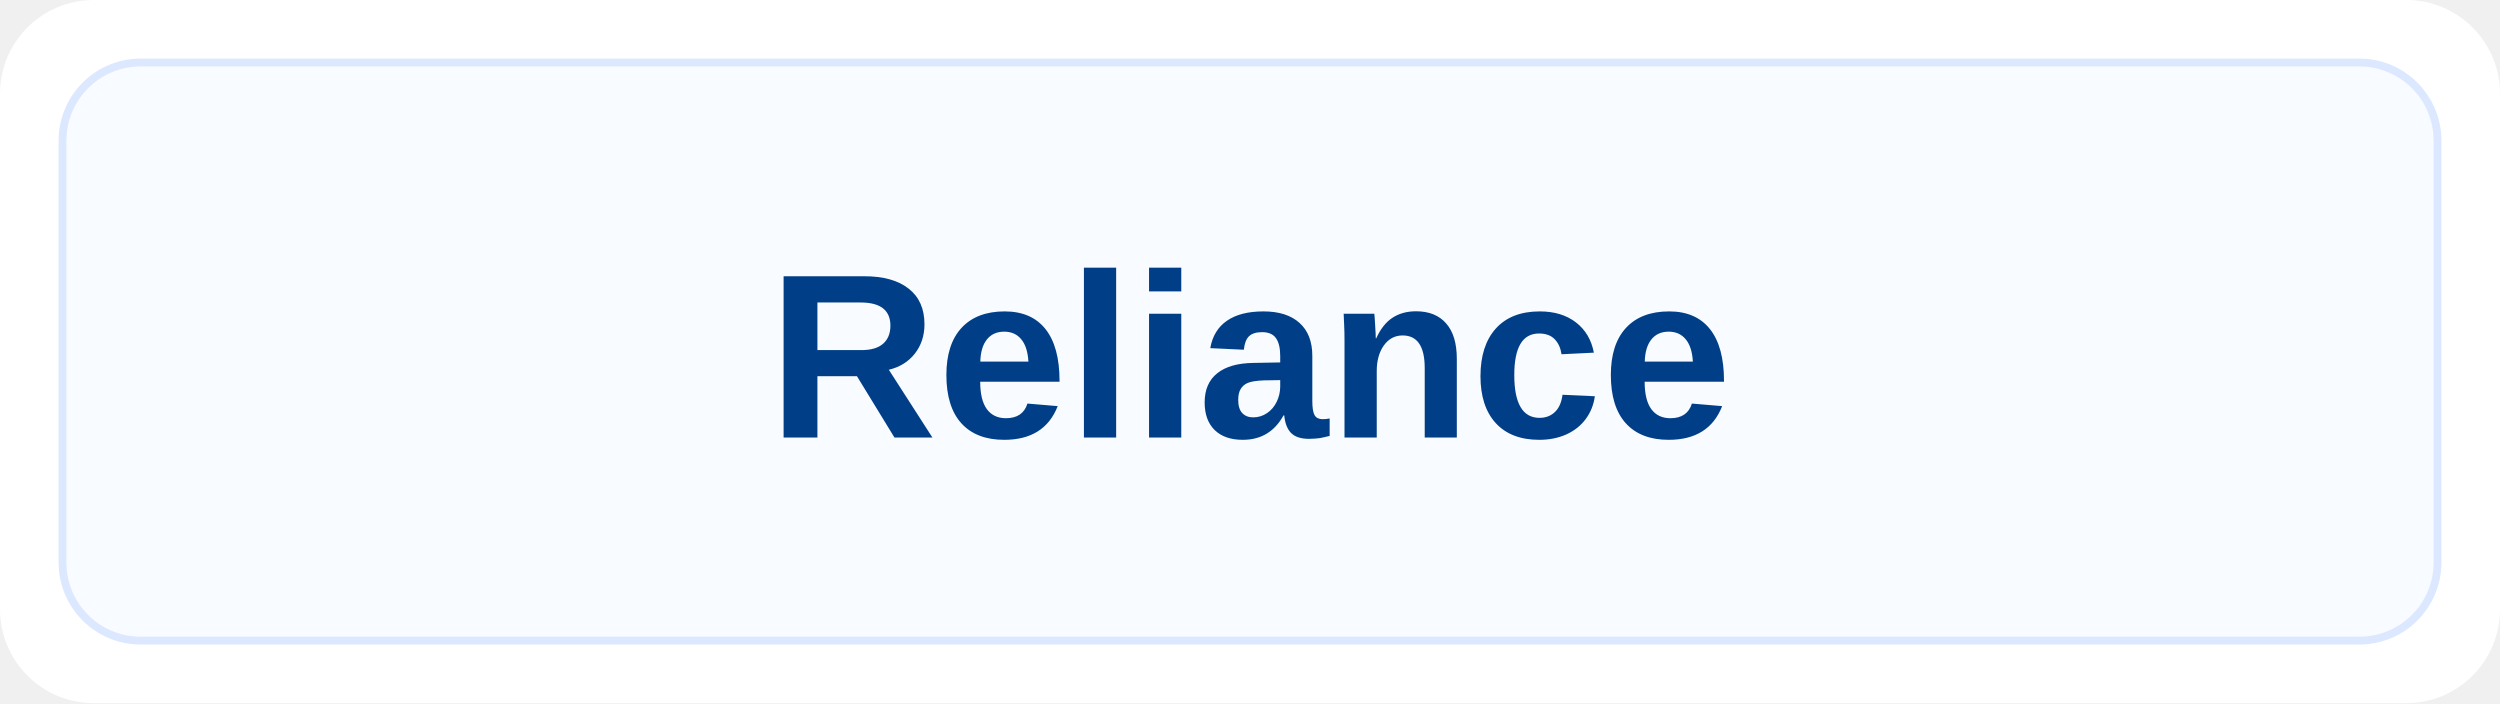
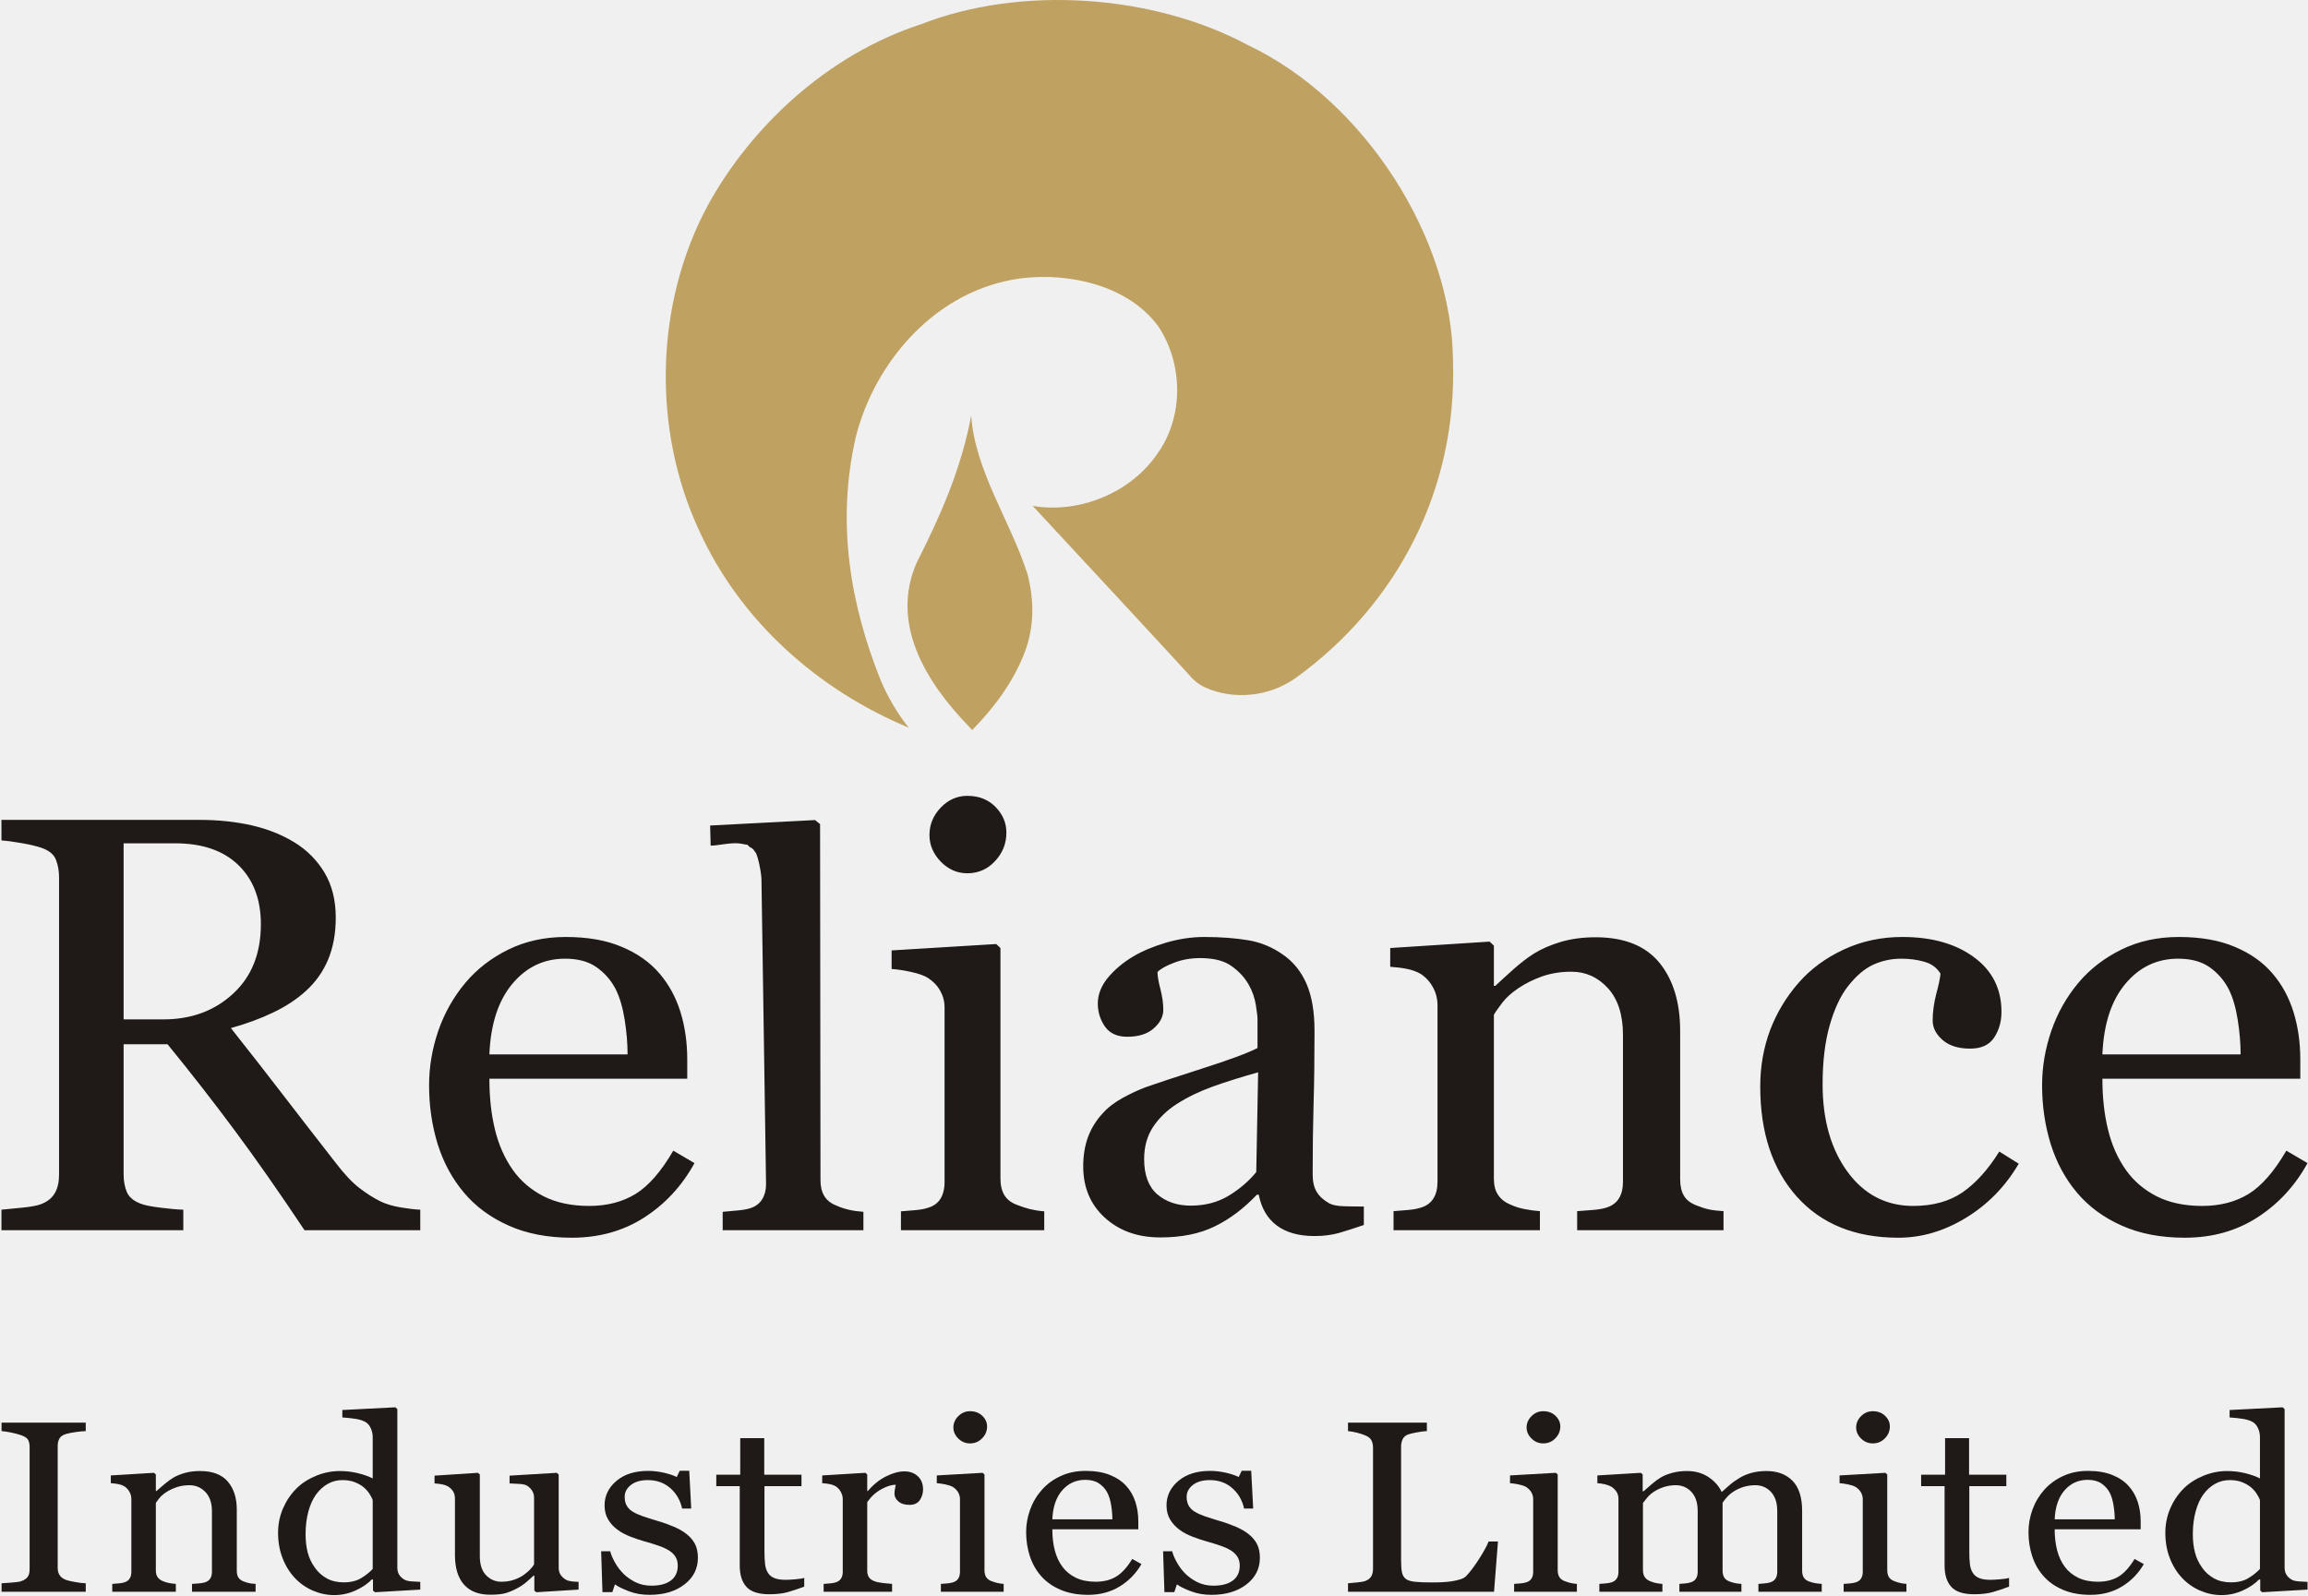
- <svg xmlns="http://www.w3.org/2000/svg" width="320" height="90" viewBox="0 0 320 90" role="img" aria-label="Reliance logo">
-   <rect width="320" height="90" rx="12" fill="#ffffff" />
-   <rect x="8" y="8" width="304" height="74" rx="10" fill="#f8fbff" stroke="#dbe8ff" />
-   <text x="160" y="56" text-anchor="middle" font-family="Poppins, Arial, sans-serif" font-size="30" font-weight="700" fill="#003f87">Reliance</text>
+ <svg xmlns="http://www.w3.org/2000/svg" version="1.2" baseProfile="tiny-ps" viewBox="0 0 1600 1106" width="1600" height="1106">
+   <style>
+ 		tspan { white-space:pre }
+ 		.shp0 { fill: #bfa161 } 
+ 		.shp1 { fill: #1f1917 } 
+ 	</style>
+   <g id="layer1">
+     <g id="g3475">
+       <path id="path262" fill-rule="evenodd" class="shp0" d="M898.13 470.12C879.41 483.35 854.81 485.33 835.76 476.74C835.76 476.74 830.56 474.75 825.71 469.46C821.55 464.49 716.21 351.08 716.21 351.08L715.87 350.74C748.45 356.37 784.13 341.49 802.5 314.37C820.85 288.58 820.17 251.88 802.85 226.08C782.06 197.98 741.51 188.72 707.56 193.01C648.65 200.95 606.38 250.89 593.22 303.14C579.7 362.65 589.41 418.86 610.55 471.77C615.39 483.02 621.98 494.59 629.95 504.5C567.92 478.72 513.18 431.1 484.43 367.28C452.55 298.5 453.24 211.53 491.01 141.76C520.8 87.87 573.47 37.93 638.61 16.77C706.86 -10.01 798.69 -4.39 865.22 31.32C945.94 69.68 1006.92 165.25 1007.27 250.56C1010.04 338.85 969.15 418.86 898.13 470.12" />
+       <path id="path264" fill-rule="evenodd" class="shp0" d="M671.52 503.52C641.38 472.43 617.12 432.09 635.49 390.1C651.77 358.02 666.32 325.28 673.26 288.24C676.03 326.94 700.64 361.33 712.4 398.37C716.91 416.22 717.26 434.74 709.99 453.26C702.02 473.42 689.19 490.61 673.95 506.16L671.52 503.52L671.52 503.52Z" />
+       <path id="path266" fill-rule="evenodd" class="shp1" d="M211.11 852.95C193.33 826.33 177.27 803.33 162.85 783.97C148.5 764.6 132.95 744.62 116.16 724.03L85.69 724.03L85.69 814.29C85.69 818.95 86.48 823.05 87.99 826.61C89.49 830.09 92.79 832.84 97.88 834.68C100.39 835.64 104.77 836.53 111.08 837.29C117.38 838.1 122.7 838.59 127.07 838.72L127.07 852.95L1 852.95L1 838.72C4.37 838.44 9.26 837.97 15.63 837.29C22.01 836.67 26.46 835.77 28.97 834.68C33.14 832.97 36.21 830.44 38.08 827.09C40 823.73 40.95 819.49 40.95 814.29L40.95 608.57C40.95 603.85 40.23 599.75 38.79 596.12C37.44 592.49 34.13 589.75 28.97 587.9C25.46 586.67 20.88 585.58 15.28 584.61C9.67 583.59 4.95 582.98 1 582.7L1 568.46L138.61 568.46C151.23 568.46 163.06 569.7 174.11 572.16C185.14 574.63 195.19 578.59 204.16 584.06C212.83 589.41 219.79 596.4 224.95 605.01C230.12 613.64 232.76 624.04 232.76 636.22C232.76 647.17 230.98 656.89 227.46 665.3C223.94 673.72 218.78 680.98 211.97 687.13C205.66 692.88 198.05 697.89 189.24 702.05C180.42 706.3 170.66 709.86 160.06 712.79C174.75 731.41 186.94 747.02 196.7 759.75C206.45 772.4 218.34 787.87 232.54 806C238.71 814.08 244.23 819.96 249.27 823.79C254.21 827.56 259.15 830.72 264.03 833.1C267.69 834.82 272.2 836.19 277.72 837.14C283.17 838.04 287.7 838.59 291.35 838.72L291.35 852.95L211.11 852.95ZM165.29 599.81C154.96 589.75 140.26 584.69 121.4 584.69L85.69 584.69L85.69 706.78L113.23 706.78C132.51 706.78 148.66 700.89 161.48 689.04C174.4 677.22 180.85 661.13 180.85 640.8C180.85 623.56 175.68 609.94 165.29 599.81ZM446.61 844.13C432.04 853.5 415.27 858.15 396.4 858.15C379.69 858.15 365.14 855.35 352.59 849.73C340.04 844.13 329.71 836.53 321.62 826.88C313.51 817.29 307.41 806 303.4 793.21C299.45 780.34 297.46 766.79 297.46 752.49C297.46 739.69 299.6 727.1 303.83 714.71C308.13 702.33 314.38 691.24 322.7 681.32C330.65 671.87 340.54 664.2 352.37 658.39C364.21 652.57 377.48 649.64 392.18 649.64C407.3 649.64 420.28 651.89 431.04 656.48C441.87 660.99 450.63 667.22 457.3 675.09C463.73 682.62 468.54 691.44 471.7 701.57C474.86 711.77 476.43 722.79 476.43 734.63L476.43 747.91L339.26 747.91C339.26 760.84 340.54 772.61 343.12 783.14C345.69 793.75 349.8 802.99 355.45 811.08C360.91 818.8 368.01 824.9 376.83 829.41C385.65 833.86 396.2 836.12 408.39 836.12C420.85 836.12 431.62 833.31 440.64 827.77C449.62 822.23 458.36 812.24 466.75 797.79L481.45 806.42C472.78 822.23 461.15 834.75 446.61 844.13ZM433.05 706.98C431.68 698.43 429.6 691.31 426.67 685.56C423.43 679.4 419 674.41 413.39 670.5C407.82 666.61 400.56 664.69 391.74 664.69C377.04 664.69 364.85 670.5 355.1 682.21C345.35 693.91 340.11 710.2 339.26 731.07L435.06 731.07C435.06 723.54 434.41 715.54 433.05 706.98ZM501 852.95L501 840.2C504.12 839.93 507.44 839.61 510.98 839.28C514.51 839.01 517.41 838.47 519.7 837.83C523.51 836.7 526.34 834.64 528.21 831.75C530.08 828.84 531.12 825.06 531.05 820.45L527.87 609.33C527.84 606.94 526.75 600.05 525.43 595.3C524.83 593.15 524.19 591.42 523.58 590.76C522.93 590.05 522.71 589.33 521.8 588.55C518.3 585.56 522.65 589.71 519.38 586.94C517.22 585.1 520.27 586.25 513.79 584.97C507.36 583.7 496.6 586.54 492.65 586.27L492.3 572.36L565.04 568.58L568.51 571.4L568.79 818.13C568.79 822.63 569.65 826.31 571.42 829.23C573.17 832.12 575.99 834.39 579.94 835.91C582.9 837.23 585.81 838.16 588.72 838.81C591.64 839.48 594.95 839.93 598.55 840.2L598.55 852.95L501 852.95ZM624.58 852.95L624.58 839.85C627.79 839.59 631.04 839.31 634.46 839.04C637.88 838.77 640.79 838.23 643.28 837.41C647.19 836.26 650.11 834.15 651.95 831.17C653.8 828.19 654.81 824.31 654.81 819.56L654.81 698.5C654.81 694.23 653.74 690.36 651.74 686.83C649.75 683.3 646.9 680.38 643.28 678.01C640.65 676.38 636.88 675.03 631.84 673.94C626.85 672.79 622.31 672.11 618.11 671.83L618.11 658.95L690.64 654.53L693.55 657.32L693.55 817.19C693.55 821.81 694.47 825.67 696.32 828.73C698.17 831.72 701.16 834.01 705.21 835.45C708.26 836.67 711.26 837.61 714.17 838.36C717.08 839.04 720.28 839.59 723.91 839.85L723.91 852.95L624.58 852.95ZM689.85 596.99C684.66 602.61 678.27 605.47 670.58 605.47C663.54 605.47 657.36 602.76 652.16 597.39C646.98 592.03 644.34 585.85 644.34 579C644.34 571.67 646.98 565.36 652.16 559.93C657.36 554.5 663.54 551.79 670.58 551.79C678.55 551.79 685.02 554.3 690.06 559.4C695.11 564.55 697.67 570.45 697.67 577.24C697.67 584.77 695.11 591.35 689.85 596.99ZM945.47 849.32C938.88 851.58 933.14 853.43 928.2 854.86C923.18 856.24 917.59 856.99 911.28 856.99C900.3 856.99 891.63 854.52 885.1 849.67C878.57 844.74 874.42 837.62 872.62 828.32L871.33 828.32C862.23 837.89 852.47 845.28 842 850.35C831.6 855.41 819.05 857.95 804.36 857.95C788.8 857.95 776.03 853.43 765.99 844.33C755.95 835.23 750.93 823.33 750.93 808.68C750.93 801.01 752.08 794.24 754.3 788.21C756.59 782.2 759.9 776.78 764.42 771.93C767.93 767.96 772.51 764.4 778.26 761.24C783.99 758.11 789.44 755.57 794.46 753.72C800.77 751.47 813.53 747.22 832.76 741.06C852.05 734.9 865.03 730.12 871.76 726.62L871.76 706.78C871.76 705.06 871.4 701.71 870.61 696.79C869.82 691.86 868.18 687.13 865.67 682.75C862.87 677.76 858.92 673.45 853.76 669.82C848.67 666.12 841.43 664.28 832.03 664.28C825.58 664.28 819.63 665.3 814.1 667.42C808.58 669.48 804.64 671.66 802.42 673.93C802.42 676.6 803.07 680.49 804.44 685.76C805.78 690.96 806.44 695.76 806.44 700.21C806.44 704.86 804.21 709.1 799.84 713C795.39 716.91 789.3 718.82 781.41 718.82C774.45 718.82 769.29 716.43 765.99 711.71C762.69 706.98 761.05 701.64 761.05 695.76C761.05 689.59 763.34 683.72 767.86 678.1C772.45 672.5 778.32 667.49 785.65 663.11C791.95 659.35 799.55 656.2 808.51 653.53C817.47 650.93 826.22 649.64 834.77 649.64C846.52 649.64 856.78 650.46 865.6 651.95C874.34 653.47 882.24 656.81 889.4 661.89C896.57 666.81 901.95 673.51 905.68 681.99C909.4 690.5 911.28 701.44 911.28 714.78C911.28 733.94 911.06 750.86 910.62 765.62C910.2 780.41 909.99 796.56 909.99 814.08C909.99 819.28 910.91 823.39 912.85 826.46C914.72 829.55 917.65 832.15 921.53 834.34C923.68 835.5 926.99 836.19 931.49 836.32C936.08 836.45 940.75 836.53 945.47 836.53L945.47 849.32ZM840.85 753.31C831.89 756.53 823.57 760.49 815.9 765.35C808.87 769.88 803.35 775.28 799.25 781.5C795.24 787.67 793.16 795.06 793.16 803.61C793.16 814.69 796.25 822.9 802.34 828.11C808.45 833.31 816.19 835.91 825.5 835.91C835.48 835.91 844.22 833.59 851.82 829C859.36 824.41 865.73 818.95 870.89 812.65L872.19 743.45C860.29 746.81 849.82 750.09 840.85 753.31ZM1093.35 852.95L1093.35 839.74C1096.57 839.48 1100.15 839.2 1103.95 838.93C1107.83 838.65 1110.97 838.1 1113.56 837.29C1117.43 836.12 1120.37 834 1122.24 830.99C1124.17 827.97 1125.11 824.08 1125.11 819.28L1125.11 717.59C1125.11 703.56 1121.6 692.75 1114.7 685.15C1107.75 677.55 1099.29 673.72 1089.4 673.72C1081.94 673.72 1075.13 674.82 1068.95 677C1062.86 679.19 1057.34 681.93 1052.61 685.15C1048.02 688.23 1044.29 691.52 1041.56 695.08C1038.84 698.63 1036.84 701.44 1035.62 703.56L1035.62 817.29C1035.62 821.81 1036.54 825.58 1038.56 828.52C1040.5 831.45 1043.43 833.73 1047.38 835.3C1050.32 836.67 1053.46 837.62 1056.91 838.31C1060.35 838.99 1063.87 839.48 1067.53 839.74L1067.53 852.95L966.06 852.95L966.06 839.74C969.28 839.48 972.58 839.2 976.02 838.93C979.47 838.65 982.42 838.1 984.98 837.29C988.86 836.12 991.79 834 993.67 830.99C995.61 827.97 996.54 824.08 996.54 819.28L996.54 697.19C996.54 692.61 995.53 688.43 993.45 684.67C991.44 680.84 988.58 677.7 984.98 675.3C982.33 673.72 979.17 672.56 975.52 671.8C971.87 671.05 967.93 670.58 963.76 670.3L963.76 657.3L1032.67 652.85L1035.62 655.65L1035.62 683.51L1036.62 683.51C1039.99 680.36 1044.22 676.46 1049.23 672.01C1054.26 667.56 1059.07 663.86 1063.51 661.07C1068.75 657.85 1074.92 655.17 1082.01 653.05C1089.19 650.93 1097.21 649.84 1106.19 649.84C1126.04 649.84 1140.81 655.78 1150.42 667.56C1160.03 679.4 1164.75 695.14 1164.75 714.78L1164.75 817.64C1164.75 822.36 1165.63 826.13 1167.35 829C1168.99 831.88 1171.86 834.13 1175.95 835.71C1179.31 837.07 1182.18 837.97 1184.63 838.51C1187.07 839.05 1190.51 839.48 1194.81 839.74L1194.81 852.95L1093.35 852.95ZM1245.65 829.68C1228.72 810.73 1220.27 785.27 1220.27 753.31C1220.27 739.42 1222.57 726.42 1227.08 714.31C1231.68 702.19 1238.26 691.24 1246.95 681.32C1255.19 671.87 1265.58 664.2 1278.06 658.39C1290.47 652.57 1304.09 649.64 1318.79 649.64C1339.09 649.64 1355.66 654.29 1368.34 663.59C1381.11 672.89 1387.5 685.56 1387.5 701.57C1387.5 708.28 1385.84 714.16 1382.47 719.3C1379.1 724.49 1373.57 727.04 1365.83 727.04C1357.58 727.04 1351.2 725.04 1346.61 721C1342.09 717.04 1339.8 712.52 1339.8 707.59C1339.8 701.57 1340.67 695.41 1342.31 689.04C1344.04 682.69 1344.96 678.04 1345.24 675.09C1342.75 670.98 1339.01 668.18 1334 666.81C1329.05 665.37 1323.67 664.69 1317.92 664.69C1311.27 664.69 1304.82 666.06 1298.72 668.79C1292.62 671.53 1286.74 676.6 1281 683.91C1275.77 690.63 1271.62 699.66 1268.37 711.02C1265.16 722.38 1263.5 735.93 1263.5 751.67C1263.5 776.58 1269.31 796.83 1280.86 812.57C1292.4 828.25 1307.61 836.12 1326.32 836.12C1339.94 836.12 1351.34 832.97 1360.53 826.68C1369.64 820.38 1378.16 811 1385.99 798.41L1399.47 806.83C1390.22 822.63 1378.03 835.1 1362.9 844.33C1347.76 853.57 1332.13 858.15 1316.07 858.15C1286.09 858.15 1262.65 848.64 1245.65 829.68ZM1564.83 844.13C1550.27 853.5 1533.49 858.15 1514.63 858.15C1497.92 858.15 1483.37 855.35 1470.82 849.73C1458.26 844.13 1447.94 836.53 1439.83 826.88C1431.74 817.29 1425.65 806 1421.63 793.21C1417.68 780.34 1415.66 766.79 1415.66 752.49C1415.66 739.69 1417.82 727.1 1422.06 714.71C1426.35 702.33 1432.6 691.24 1440.91 681.32C1448.88 671.87 1458.76 664.2 1470.6 658.39C1482.43 652.57 1495.7 649.64 1510.4 649.64C1525.53 649.64 1538.5 651.89 1549.25 656.48C1560.1 660.99 1568.84 667.22 1575.51 675.09C1581.96 682.62 1586.76 691.44 1589.92 701.57C1593.08 711.77 1594.66 722.79 1594.66 734.63L1594.66 747.91L1457.47 747.91C1457.47 760.84 1458.76 772.61 1461.35 783.14C1463.92 793.75 1468.02 802.99 1473.69 811.08C1479.14 818.8 1486.24 824.9 1495.04 829.41C1503.86 833.86 1514.41 836.12 1526.6 836.12C1539.09 836.12 1549.84 833.31 1558.87 827.77C1567.83 822.23 1576.59 812.24 1584.98 797.79L1599.67 806.42C1591 822.23 1579.39 834.75 1564.83 844.13ZM1551.27 706.98C1549.9 698.43 1547.83 691.31 1544.9 685.56C1541.66 679.4 1537.22 674.41 1531.63 670.5C1526.03 666.61 1518.8 664.69 1509.97 664.69C1495.26 664.69 1483.08 670.5 1473.32 682.21C1463.56 693.91 1458.34 710.2 1457.47 731.07L1553.28 731.07C1553.28 723.54 1552.64 715.54 1551.27 706.98Z" />
+       <path id="path268" class="shp1" d="M59.44 1103.62L1.08 1103.62L1.08 1097.75C2.74 1097.62 5.09 1097.46 8.22 1097.24C11.33 1097.03 13.51 1096.7 14.79 1096.25C16.77 1095.55 18.24 1094.56 19.18 1093.32C20.08 1092.08 20.53 1090.35 20.53 1088.16L20.53 1003.21C20.53 1001.3 20.21 999.68 19.52 998.39C18.87 997.09 17.28 996.01 14.79 995.12C12.95 994.47 10.68 993.84 7.91 993.26C5.13 992.69 2.86 992.35 1.08 992.23L1.08 986.37L59.44 986.37L59.44 992.23C57.54 992.28 55.3 992.5 52.67 992.86C50.06 993.2 47.78 993.68 45.82 994.22C43.52 994.89 41.95 995.96 41.18 997.43C40.37 998.92 40 1000.59 40 1002.39L40 1087.26C40 1089.05 40.42 1090.67 41.31 1092.08C42.17 1093.49 43.71 1094.62 45.82 1095.43C47.09 1095.89 49.19 1096.36 52.09 1096.88C54.95 1097.41 57.41 1097.69 59.44 1097.75L59.44 1103.62L59.44 1103.62Z" />
+       <path id="path270" class="shp1" d="M177.19 1103.62L133.11 1103.62L133.11 1098.17C134.51 1098.06 136.07 1097.94 137.72 1097.83C139.4 1097.72 140.77 1097.49 141.89 1097.15C143.59 1096.67 144.86 1095.8 145.67 1094.56C146.51 1093.32 146.92 1091.71 146.92 1089.74L146.92 1047.82C146.92 1042.04 145.39 1037.59 142.4 1034.46C139.37 1031.33 135.7 1029.75 131.4 1029.75C128.15 1029.75 125.19 1030.2 122.52 1031.1C119.87 1032 117.47 1033.13 115.41 1034.46C113.43 1035.73 111.8 1037.08 110.62 1038.55C109.44 1040.01 108.56 1041.17 108.04 1042.04L108.04 1088.92C108.04 1090.78 108.43 1092.34 109.31 1093.55C110.15 1094.76 111.43 1095.69 113.14 1096.34C114.42 1096.9 115.78 1097.3 117.28 1097.58C118.78 1097.85 120.31 1098.06 121.9 1098.17L121.9 1103.62L77.82 1103.62L77.82 1098.17C79.22 1098.06 80.65 1097.94 82.14 1097.83C83.64 1097.72 84.92 1097.49 86.04 1097.15C87.72 1096.67 89 1095.8 89.8 1094.56C90.65 1093.32 91.06 1091.71 91.06 1089.74L91.06 1039.42C91.06 1037.53 90.62 1035.81 89.71 1034.26C88.84 1032.68 87.59 1031.39 86.04 1030.4C84.89 1029.75 83.52 1029.27 81.92 1028.96C80.33 1028.65 78.62 1028.45 76.82 1028.34L76.82 1022.97L106.75 1021.15L108.04 1022.3L108.04 1033.78L108.46 1033.78C109.93 1032.48 111.77 1030.88 113.96 1029.05C116.14 1027.21 118.22 1025.69 120.15 1024.53C122.42 1023.21 125.1 1022.1 128.19 1021.23C131.31 1020.36 134.8 1019.91 138.69 1019.91C147.31 1019.91 153.74 1022.36 157.91 1027.21C162.09 1032.09 164.15 1038.58 164.15 1046.67L164.15 1089.05C164.15 1091.01 164.52 1092.56 165.26 1093.74C165.99 1094.93 167.23 1095.86 169 1096.5C170.47 1097.07 171.71 1097.43 172.78 1097.66C173.83 1097.89 175.33 1098.06 177.19 1098.17L177.19 1103.62L177.19 1103.62Z" />
+       <path id="path272" fill-rule="evenodd" class="shp1" d="M291.35 1102.12L259.95 1103.95L258.57 1102.79L258.57 1095.18L257.85 1095.02C254.68 1098.24 250.79 1100.84 246.11 1102.89C241.46 1104.93 236.67 1105.94 231.74 1105.94C226.63 1105.94 221.68 1104.89 216.91 1102.83C212.15 1100.78 207.98 1097.87 204.45 1094.12C200.88 1090.31 198 1085.75 195.92 1080.41C193.83 1075.06 192.77 1069.16 192.77 1062.73C192.77 1056.84 193.89 1051.26 196.13 1045.95C198.41 1040.67 201.49 1036.06 205.45 1032.07C209.16 1028.37 213.71 1025.44 219.1 1023.22C224.49 1021.02 229.97 1019.92 235.58 1019.92C239.79 1019.92 243.9 1020.4 247.95 1021.36C252 1022.35 255.49 1023.56 258.38 1025.05L258.38 996.71C258.38 994.39 257.97 992.27 257.11 990.39C256.27 988.47 255.08 987.03 253.55 986.04C251.84 985 249.57 984.25 246.67 983.76C243.78 983.31 240.66 982.98 237.32 982.75L237.32 977.61L274.09 975.73L275.46 976.97L275.46 1086.84C275.46 1088.79 275.86 1090.42 276.7 1091.78C277.51 1093.11 278.73 1094.26 280.32 1095.19C281.47 1095.88 283.12 1096.26 285.33 1096.43C287.52 1096.58 289.51 1096.72 291.35 1096.77L291.35 1102.12ZM258.38 1040.16C257.92 1038.72 257.11 1037.19 256.02 1035.53C254.92 1033.87 253.55 1032.37 251.9 1030.99C250.16 1029.61 248.07 1028.45 245.7 1027.55C243.33 1026.65 240.56 1026.2 237.41 1026.2C233.74 1026.2 230.37 1027.04 227.33 1028.76C224.24 1030.45 221.53 1032.91 219.17 1036.1C216.88 1039.2 215.11 1043.11 213.8 1047.88C212.5 1052.65 211.84 1057.92 211.84 1063.7C211.84 1068.33 212.34 1072.53 213.3 1076.32C214.27 1080.09 215.92 1083.6 218.23 1086.83C220.38 1089.94 223.09 1092.41 226.42 1094.28C229.72 1096.14 233.65 1097.1 238.23 1097.1C243.09 1097.1 247.14 1096.12 250.32 1094.19C253.53 1092.28 256.21 1090.13 258.38 1087.81L258.38 1040.16Z" />
+       <path id="path274" class="shp1" d="M401.1 1102.12L371.78 1103.95L370.42 1102.79L370.42 1092.44L369.88 1092.44C368.42 1093.83 366.78 1095.32 364.93 1096.88C363.13 1098.45 361.01 1099.87 358.64 1101.14C355.9 1102.63 353.25 1103.76 350.7 1104.52C348.13 1105.3 344.52 1105.67 339.85 1105.67C331.87 1105.67 325.81 1103.33 321.63 1098.63C317.48 1093.91 315.39 1087.06 315.39 1078.09L315.39 1039.08C315.39 1037.1 314.97 1035.45 314.15 1034.09C313.34 1032.74 312.13 1031.56 310.54 1030.56C309.44 1029.92 308.08 1029.44 306.46 1029.13C304.8 1028.82 303.05 1028.62 301.25 1028.51L301.25 1023.12L331.26 1021.15L332.63 1022.3L332.63 1078.91C332.63 1084.81 334.09 1089.23 337.02 1092.22C339.95 1095.18 343.44 1096.67 347.52 1096.67C350.85 1096.67 353.84 1096.19 356.45 1095.26C359.07 1094.34 361.26 1093.24 363.03 1091.97C364.68 1090.81 366.11 1089.57 367.37 1088.3C368.61 1087 369.58 1085.79 370.23 1084.69L370.23 1038.5C370.23 1036.69 369.83 1035.08 368.95 1033.67C368.12 1032.26 366.93 1031.07 365.4 1030.09C364.31 1029.41 362.69 1029.02 360.51 1028.88C358.36 1028.75 355.94 1028.62 353.25 1028.51L353.25 1023.12L385.94 1021.15L387.31 1022.3L387.31 1087C387.31 1088.89 387.75 1090.47 388.58 1091.8C389.45 1093.12 390.64 1094.25 392.16 1095.18C393.26 1095.8 394.56 1096.19 396.06 1096.39C397.58 1096.55 399.26 1096.7 401.1 1096.76L401.1 1102.12Z" />
+       <path id="path276" class="shp1" d="M476.06 1063.7C478.55 1065.68 480.49 1067.96 481.83 1070.56C483.16 1073.15 483.81 1076.32 483.81 1080.07C483.81 1087.62 480.71 1093.77 474.47 1098.57C468.25 1103.36 460.14 1105.76 450.24 1105.76C445 1105.76 440.17 1104.92 435.77 1103.19C431.35 1101.5 428.2 1099.92 426.3 1098.48L424.5 1103.87L417.65 1103.87L416.74 1075.52L423.04 1075.52C423.53 1077.66 424.56 1080.17 426.15 1083.02C427.71 1085.9 429.64 1088.5 431.88 1090.81C434.25 1093.24 437.11 1095.26 440.42 1096.93C443.76 1098.57 447.47 1099.41 451.6 1099.41C457.46 1099.41 461.94 1098.2 465.12 1095.8C468.27 1093.4 469.85 1089.99 469.85 1085.5C469.85 1083.2 469.36 1081.22 468.37 1079.53C467.33 1077.83 465.87 1076.37 463.94 1075.1C461.91 1073.83 459.45 1072.7 456.52 1071.68C453.6 1070.67 450.36 1069.66 446.77 1068.68C443.9 1067.87 440.73 1066.83 437.23 1065.48C433.72 1064.13 430.73 1062.55 428.24 1060.71C425.56 1058.8 423.37 1056.43 421.66 1053.64C419.95 1050.81 419.12 1047.52 419.12 1043.71C419.12 1037.05 421.85 1031.39 427.34 1026.76C432.81 1022.13 440.14 1019.82 449.33 1019.82C452.85 1019.82 456.46 1020.25 460.14 1021.06C463.82 1021.91 466.81 1022.9 469.14 1024.06L471.22 1019.74L477.81 1019.74L479.18 1045.94L472.88 1045.94C471.6 1040.1 468.83 1035.36 464.6 1031.7C460.39 1028.02 455.22 1026.2 449.14 1026.2C444.15 1026.2 440.23 1027.32 437.36 1029.58C434.49 1031.83 433.06 1034.57 433.06 1037.76C433.06 1040.24 433.53 1042.3 434.49 1043.97C435.44 1045.6 436.84 1047.01 438.73 1048.16C440.58 1049.26 442.84 1050.3 445.62 1051.27C448.39 1052.23 451.82 1053.32 455.91 1054.53C459.92 1055.69 463.69 1057.05 467.24 1058.58C470.83 1060.12 473.76 1061.84 476.06 1063.7" />
+       <path id="path278" class="shp1" d="M557.53 1100.06C553.56 1101.55 549.83 1102.79 546.31 1103.81C542.75 1104.83 538.46 1105.35 533.35 1105.35C525.81 1105.35 520.49 1103.62 517.43 1100.17C514.34 1096.73 512.82 1091.88 512.82 1085.59L512.82 1030.4L496.56 1030.4L496.56 1022.47L513.16 1022.47L513.16 997.11L529.8 997.11L529.8 1022.47L555.63 1022.47L555.63 1030.4L529.96 1030.4L529.96 1075.95C529.96 1079.36 530.11 1082.21 530.39 1084.49C530.64 1086.77 531.3 1088.78 532.35 1090.47C533.32 1092.08 534.78 1093.29 536.72 1094.1C538.67 1094.93 541.29 1095.34 544.57 1095.34C546.1 1095.34 548.33 1095.24 551.26 1094.98C554.23 1094.72 556.31 1094.42 557.53 1094.02L557.53 1100.06L557.53 1100.06Z" />
+       <path id="path280" class="shp1" d="M639.9 1032.63C639.9 1035.45 639.12 1037.92 637.63 1040.13C636.09 1042.3 633.76 1043.37 630.58 1043.37C627.18 1043.37 624.57 1042.58 622.79 1040.97C620.98 1039.39 620.09 1037.62 620.09 1035.7C620.09 1034.49 620.21 1033.38 620.4 1032.4C620.61 1031.39 620.83 1030.4 620.98 1029.41C618.14 1029.41 614.79 1030.45 610.96 1032.54C607.12 1034.65 603.87 1037.62 601.2 1041.48L601.2 1088.92C601.2 1090.84 601.61 1092.41 602.42 1093.61C603.26 1094.82 604.54 1095.75 606.31 1096.34C607.84 1096.9 609.79 1097.3 612.2 1097.58C614.6 1097.85 616.68 1098.06 618.43 1098.17L618.43 1103.62L570.98 1103.62L570.98 1098.17C572.38 1098.06 573.81 1097.94 575.31 1097.83C576.8 1097.72 578.09 1097.49 579.2 1097.15C580.89 1096.67 582.16 1095.8 582.98 1094.56C583.82 1093.32 584.23 1091.71 584.23 1089.74L584.23 1039.42C584.23 1037.7 583.78 1036.04 582.89 1034.37C582.01 1032.71 580.76 1031.39 579.2 1030.4C578.05 1029.75 576.68 1029.27 575.09 1028.96C573.51 1028.65 571.8 1028.45 569.99 1028.34L569.99 1022.97L599.93 1021.15L601.2 1022.3L601.2 1033.78L601.63 1033.78C605.41 1029.32 609.61 1025.94 614.25 1023.63C618.87 1021.32 623.11 1020.16 626.94 1020.16C630.77 1020.16 633.89 1021.29 636.29 1023.54C638.68 1025.8 639.9 1028.85 639.9 1032.63" />
+       <path id="path282" class="shp1" d="M695.78 1103.62L652.26 1103.62L652.26 1098.17C653.66 1098.06 655.09 1097.94 656.59 1097.83C658.09 1097.72 659.36 1097.49 660.45 1097.15C662.17 1096.67 663.45 1095.8 664.25 1094.56C665.07 1093.32 665.5 1091.71 665.5 1089.74L665.5 1039.42C665.5 1037.65 665.03 1036.04 664.16 1034.57C663.29 1033.1 662.05 1031.89 660.45 1030.9C659.3 1030.23 657.65 1029.66 655.44 1029.21C653.25 1028.74 651.27 1028.45 649.42 1028.34L649.42 1022.97L681.21 1021.15L682.48 1022.3L682.48 1088.75C682.48 1090.67 682.89 1092.28 683.69 1093.55C684.51 1094.79 685.81 1095.75 687.59 1096.34C688.93 1096.85 690.24 1097.24 691.51 1097.55C692.79 1097.83 694.19 1098.06 695.78 1098.17L695.78 1103.62L695.78 1103.62ZM684.29 989.02C684.29 992.15 683.17 994.89 680.86 997.22C678.59 999.57 675.78 1000.76 672.42 1000.76C669.34 1000.76 666.63 999.62 664.35 997.4C662.08 995.17 660.92 992.6 660.92 989.75C660.92 986.72 662.08 984.09 664.35 981.84C666.63 979.57 669.34 978.44 672.42 978.44C675.91 978.44 678.75 979.49 680.95 981.61C683.17 983.75 684.29 986.2 684.29 989.02Z" />
+       <path id="path284" fill-rule="evenodd" class="shp1" d="M776.17 1099.97C769.83 1103.84 762.54 1105.76 754.36 1105.76C747.1 1105.76 740.77 1104.6 735.32 1102.29C729.86 1099.97 725.38 1096.85 721.85 1092.86C718.34 1088.92 715.69 1084.26 713.94 1078.98C712.23 1073.69 711.36 1068.11 711.36 1062.22C711.36 1056.93 712.29 1051.75 714.13 1046.64C715.99 1041.53 718.7 1036.97 722.32 1032.88C725.78 1028.99 730.08 1025.83 735.22 1023.43C740.37 1021.03 746.13 1019.82 752.52 1019.82C759.09 1019.82 764.73 1020.75 769.41 1022.64C774.1 1024.5 777.91 1027.07 780.8 1030.32C783.61 1033.41 785.7 1037.05 787.07 1041.23C788.44 1045.43 789.12 1049.97 789.12 1054.85L789.12 1060.32L729.52 1060.32C729.52 1065.65 730.08 1070.5 731.21 1074.85C732.32 1079.22 734.1 1083.02 736.56 1086.35C738.93 1089.54 742.01 1092.05 745.85 1093.91C749.68 1095.75 754.26 1096.67 759.56 1096.67C764.98 1096.67 769.65 1095.52 773.57 1093.24C777.47 1090.95 781.28 1086.83 784.92 1080.88L791.3 1084.43C787.53 1090.95 782.49 1096.12 776.17 1099.97ZM771.14 1053.38C771.14 1050.29 770.86 1046.98 770.28 1043.46C769.68 1039.93 768.78 1036.99 767.5 1034.62C766.1 1032.09 764.17 1030.03 761.74 1028.42C759.31 1026.81 756.16 1026.02 752.33 1026.02C745.94 1026.02 740.64 1028.42 736.41 1033.25C732.18 1038.06 729.89 1044.78 729.52 1053.38L771.14 1053.38Z" />
+       <path id="path286" class="shp1" d="M865.63 1063.7C868.13 1065.68 870.06 1067.96 871.4 1070.56C872.74 1073.15 873.4 1076.32 873.4 1080.07C873.4 1087.62 870.28 1093.77 864.05 1098.57C857.82 1103.36 849.72 1105.76 839.81 1105.76C834.58 1105.76 829.74 1104.92 825.35 1103.19C820.93 1101.5 817.78 1099.92 815.88 1098.48L814.08 1103.87L807.22 1103.87L806.31 1075.52L812.61 1075.52C813.1 1077.66 814.15 1080.17 815.73 1083.02C817.29 1085.9 819.21 1088.5 821.46 1090.81C823.83 1093.24 826.69 1095.26 829.99 1096.93C833.33 1098.57 837.03 1099.41 841.18 1099.41C847.04 1099.41 851.52 1098.2 854.7 1095.8C857.85 1093.4 859.44 1089.99 859.44 1085.5C859.44 1083.2 858.94 1081.22 857.94 1079.53C856.91 1077.83 855.45 1076.37 853.52 1075.1C851.49 1073.83 849.03 1072.7 846.1 1071.68C843.17 1070.67 839.93 1069.66 836.36 1068.68C833.49 1067.87 830.31 1066.83 826.82 1065.48C823.29 1064.13 820.3 1062.55 817.81 1060.71C815.13 1058.8 812.96 1056.43 811.24 1053.64C809.52 1050.81 808.68 1047.52 808.68 1043.71C808.68 1037.05 811.42 1031.39 816.91 1026.76C822.39 1022.13 829.71 1019.82 838.9 1019.82C842.42 1019.82 846.04 1020.25 849.72 1021.06C853.39 1021.91 856.38 1022.9 858.72 1024.06L860.81 1019.74L867.38 1019.74L868.76 1045.94L862.46 1045.94C861.18 1040.1 858.41 1035.36 854.16 1031.7C849.97 1028.02 844.79 1026.2 838.72 1026.2C833.73 1026.2 829.8 1027.32 826.94 1029.58C824.07 1031.83 822.64 1034.57 822.64 1037.76C822.64 1040.24 823.11 1042.3 824.07 1043.97C825.01 1045.6 826.41 1047.01 828.31 1048.16C830.15 1049.26 832.42 1050.3 835.2 1051.27C837.97 1052.23 841.4 1053.32 845.48 1054.53C849.5 1055.69 853.27 1057.05 856.82 1058.58C860.41 1060.12 863.33 1061.84 865.63 1063.7" />
+       <path id="path288" class="shp1" d="M1038.46 1068.76L1035.72 1103.62L934.5 1103.62L934.5 1097.75C935.96 1097.62 938.07 1097.43 940.85 1097.15C943.62 1096.9 945.56 1096.53 946.64 1096.09C948.45 1095.37 949.79 1094.34 950.6 1092.95C951.44 1091.56 951.84 1089.83 951.84 1087.68L951.84 1003.72C951.84 1001.85 951.5 1000.2 950.78 998.76C950.1 997.31 948.7 996.16 946.64 995.29C945.23 994.64 943.28 993.99 940.75 993.34C938.23 992.72 936.14 992.35 934.5 992.23L934.5 986.37L989.17 986.37L989.17 992.23C987.46 992.28 985.28 992.55 982.57 993.06C979.85 993.56 977.89 993.99 976.68 994.38C974.59 995.03 973.19 996.16 972.41 997.77C971.66 999.37 971.29 1001.06 971.29 1002.9L971.29 1081.64C971.29 1085.27 971.47 1088.1 971.88 1090.11C972.28 1092.11 973.19 1093.66 974.66 1094.79C976.06 1095.78 978.14 1096.42 980.91 1096.7C983.69 1097.01 987.55 1097.15 992.54 1097.15C994.81 1097.15 997.14 1097.13 999.58 1097.02C1002.01 1096.9 1004.31 1096.68 1006.53 1096.35C1008.64 1096.01 1010.61 1095.56 1012.41 1094.99C1014.2 1094.4 1015.53 1093.67 1016.36 1092.78C1018.86 1090.25 1021.76 1086.42 1025.09 1081.29C1028.4 1076.13 1030.71 1071.95 1031.98 1068.77L1038.46 1068.77L1038.46 1068.76Z" />
+       <path id="path290" class="shp1" d="M1093.16 1103.62L1049.65 1103.62L1049.65 1098.17C1051.04 1098.06 1052.48 1097.94 1053.97 1097.83C1055.47 1097.72 1056.75 1097.49 1057.84 1097.15C1059.55 1096.67 1060.82 1095.8 1061.63 1094.56C1062.45 1093.32 1062.87 1091.71 1062.87 1089.74L1062.87 1039.42C1062.87 1037.65 1062.42 1036.04 1061.54 1034.57C1060.68 1033.1 1059.42 1031.89 1057.84 1030.9C1056.68 1030.23 1055.03 1029.66 1052.81 1029.21C1050.63 1028.74 1048.64 1028.45 1046.8 1028.34L1046.8 1022.97L1078.59 1021.15L1079.86 1022.3L1079.86 1088.75C1079.86 1090.67 1080.27 1092.28 1081.08 1093.55C1081.89 1094.79 1083.19 1095.75 1084.97 1096.34C1086.31 1096.85 1087.61 1097.24 1088.89 1097.55C1090.17 1097.83 1091.57 1098.06 1093.16 1098.17L1093.16 1103.62L1093.16 1103.62ZM1081.67 989.02C1081.67 992.15 1080.54 994.89 1078.24 997.22C1075.97 999.57 1073.16 1000.76 1069.8 1000.76C1066.7 1000.76 1064 999.62 1061.73 997.4C1059.46 995.17 1058.3 992.6 1058.3 989.75C1058.3 986.72 1059.46 984.09 1061.73 981.84C1064 979.57 1066.7 978.44 1069.8 978.44C1073.29 978.44 1076.12 979.49 1078.33 981.61C1080.54 983.75 1081.67 986.2 1081.67 989.02Z" />
+       <path id="path292" class="shp1" d="M1262.9 1103.62L1219 1103.62L1219 1098.17C1220.4 1098.06 1221.8 1097.94 1223.23 1097.83C1224.67 1097.72 1225.94 1097.49 1227.03 1097.15C1228.75 1096.67 1229.99 1095.8 1230.81 1094.56C1231.64 1093.32 1232.06 1091.71 1232.06 1089.74L1232.06 1047.69C1232.06 1041.93 1230.62 1037.53 1227.73 1034.4C1224.82 1031.3 1221.21 1029.75 1216.91 1029.75C1213.92 1029.75 1211.12 1030.17 1208.5 1030.99C1205.89 1031.8 1203.48 1032.97 1201.3 1034.46C1199.52 1035.67 1198.06 1036.97 1196.88 1038.37C1195.66 1039.79 1194.79 1040.95 1194.16 1041.9L1194.16 1088.92C1194.16 1090.84 1194.54 1092.41 1195.25 1093.66C1196 1094.9 1197.25 1095.86 1199 1096.5C1200.4 1097.01 1201.68 1097.39 1202.79 1097.63C1203.91 1097.86 1205.38 1098.06 1207.23 1098.17L1207.23 1103.62L1164.23 1103.62L1164.23 1098.17C1165.63 1098.06 1167 1097.94 1168.31 1097.83C1169.61 1097.72 1170.8 1097.49 1171.89 1097.15C1173.6 1096.67 1174.85 1095.8 1175.69 1094.56C1176.5 1093.32 1176.91 1091.71 1176.91 1089.74L1176.91 1047.69C1176.91 1041.93 1175.47 1037.53 1172.57 1034.4C1169.68 1031.3 1166.09 1029.75 1161.77 1029.75C1158.77 1029.75 1155.99 1030.17 1153.38 1031.02C1150.77 1031.89 1148.34 1033.04 1146.15 1034.54C1144.38 1035.75 1142.92 1037.1 1141.7 1038.63C1140.49 1040.16 1139.55 1041.28 1138.96 1042.04L1138.96 1088.75C1138.96 1090.61 1139.36 1092.19 1140.24 1093.46C1141.07 1094.73 1142.34 1095.69 1144.07 1096.34C1145.34 1096.9 1146.65 1097.3 1147.99 1097.58C1149.33 1097.85 1150.83 1098.06 1152.45 1098.17L1152.45 1103.62L1108.74 1103.62L1108.74 1098.17C1110.14 1098.06 1111.57 1097.94 1113.07 1097.83C1114.56 1097.72 1115.84 1097.49 1116.96 1097.15C1118.64 1096.67 1119.92 1095.8 1120.74 1094.56C1121.57 1093.32 1121.98 1091.71 1121.98 1089.74L1121.98 1039.08C1121.98 1037.31 1121.53 1035.73 1120.64 1034.31C1119.77 1032.94 1118.52 1031.73 1116.96 1030.73C1115.81 1030.09 1114.38 1029.55 1112.67 1029.13C1110.94 1028.71 1109.2 1028.45 1107.37 1028.34L1107.37 1022.97L1137.49 1021.15L1138.77 1022.3L1138.77 1033.96L1139.39 1033.96C1140.92 1032.57 1142.79 1030.96 1144.97 1029.07C1147.15 1027.21 1149.2 1025.69 1151.08 1024.53C1153.22 1023.21 1155.88 1022.1 1159.09 1021.23C1162.26 1020.36 1165.71 1019.91 1169.43 1019.91C1175.28 1019.91 1180.3 1021.35 1184.5 1024.17C1188.68 1027.01 1191.7 1030.43 1193.55 1034.46C1195.72 1032.51 1197.65 1030.82 1199.34 1029.38C1200.98 1027.92 1203.2 1026.37 1205.94 1024.7C1208.25 1023.26 1210.99 1022.1 1214.11 1021.23C1217.25 1020.36 1220.74 1019.91 1224.58 1019.91C1232.18 1019.91 1238.19 1022.16 1242.65 1026.68C1247.07 1031.22 1249.31 1038.15 1249.31 1047.52L1249.31 1088.92C1249.31 1090.84 1249.65 1092.41 1250.4 1093.66C1251.12 1094.9 1252.36 1095.86 1254.14 1096.5C1255.55 1097.01 1256.92 1097.39 1258.29 1097.63C1259.66 1097.86 1261.21 1098.06 1262.9 1098.17L1262.9 1103.62L1262.9 1103.62Z" />
+       <path id="path294" class="shp1" d="M1321.61 1103.62L1278.09 1103.62L1278.09 1098.17C1279.5 1098.06 1280.93 1097.94 1282.43 1097.83C1283.92 1097.72 1285.2 1097.49 1286.29 1097.15C1288 1096.67 1289.28 1095.8 1290.08 1094.56C1290.9 1093.32 1291.34 1091.71 1291.34 1089.74L1291.34 1039.42C1291.34 1037.65 1290.87 1036.04 1289.99 1034.57C1289.12 1033.1 1287.88 1031.89 1286.29 1030.9C1285.13 1030.23 1283.48 1029.66 1281.27 1029.21C1279.09 1028.74 1277.11 1028.45 1275.26 1028.34L1275.26 1022.97L1307.04 1021.15L1308.32 1022.3L1308.32 1088.75C1308.32 1090.67 1308.72 1092.28 1309.53 1093.55C1310.35 1094.79 1311.65 1095.75 1313.43 1096.34C1314.76 1096.85 1316.07 1097.24 1317.36 1097.55C1318.63 1097.83 1320.03 1098.06 1321.61 1098.17L1321.61 1103.62L1321.61 1103.62ZM1310.13 989.02C1310.13 992.15 1309.01 994.89 1306.69 997.22C1304.43 999.57 1301.62 1000.76 1298.25 1000.76C1295.17 1000.76 1292.46 999.62 1290.18 997.4C1287.91 995.17 1286.76 992.6 1286.76 989.75C1286.76 986.72 1287.91 984.09 1290.18 981.84C1292.46 979.57 1295.17 978.44 1298.25 978.44C1301.75 978.44 1304.58 979.49 1306.79 981.61C1309.01 983.75 1310.13 986.2 1310.13 989.02" />
+       <path id="path296" class="shp1" d="M1392.77 1100.06C1388.82 1101.55 1385.09 1102.79 1381.56 1103.81C1378.01 1104.83 1373.7 1105.35 1368.6 1105.35C1361.06 1105.35 1355.73 1103.62 1352.68 1100.17C1349.6 1096.73 1348.07 1091.88 1348.07 1085.59L1348.07 1030.4L1331.8 1030.4L1331.8 1022.47L1348.41 1022.47L1348.41 997.11L1365.04 997.11L1365.04 1022.47L1390.87 1022.47L1390.87 1030.4L1365.2 1030.4L1365.2 1075.95C1365.2 1079.36 1365.36 1082.21 1365.63 1084.49C1365.89 1086.77 1366.54 1088.78 1367.6 1090.47C1368.57 1092.08 1370.04 1093.29 1371.96 1094.1C1373.93 1094.93 1376.54 1095.34 1379.82 1095.34C1381.34 1095.34 1383.58 1095.24 1386.51 1094.98C1389.47 1094.72 1391.56 1094.42 1392.77 1094.02L1392.77 1100.06L1392.77 1100.06Z" />
+       <path id="path298" fill-rule="evenodd" class="shp1" d="M1471.03 1099.97C1464.71 1103.84 1457.42 1105.76 1449.22 1105.76C1441.96 1105.76 1435.65 1104.6 1430.19 1102.29C1424.73 1099.97 1420.25 1096.85 1416.73 1092.86C1413.2 1088.92 1410.55 1084.26 1408.81 1078.98C1407.1 1073.69 1406.23 1068.11 1406.23 1062.22C1406.23 1056.93 1407.17 1051.75 1409 1046.64C1410.87 1041.53 1413.58 1036.97 1417.19 1032.88C1420.66 1028.99 1424.96 1025.83 1430.1 1023.43C1435.23 1021.03 1441 1019.82 1447.38 1019.82C1453.96 1019.82 1459.59 1020.75 1464.27 1022.64C1468.98 1024.5 1472.78 1027.07 1475.67 1030.32C1478.48 1033.41 1480.56 1037.05 1481.94 1041.23C1483.31 1045.43 1484 1049.97 1484 1054.85L1484 1060.32L1424.38 1060.32C1424.38 1065.65 1424.96 1070.5 1426.08 1074.85C1427.2 1079.22 1428.98 1083.02 1431.43 1086.35C1433.8 1089.54 1436.89 1092.05 1440.71 1093.91C1444.54 1095.75 1449.13 1096.67 1454.43 1096.67C1459.84 1096.67 1464.53 1095.52 1468.45 1093.24C1472.34 1090.95 1476.14 1086.83 1479.79 1080.88L1486.18 1084.43C1482.4 1090.95 1477.36 1096.12 1471.03 1099.97ZM1465.14 1043.46C1464.56 1039.93 1463.65 1036.99 1462.37 1034.62C1460.97 1032.09 1459.04 1030.03 1456.61 1028.42C1454.18 1026.81 1451.03 1026.02 1447.2 1026.02C1440.81 1026.02 1435.52 1028.42 1431.27 1033.25C1427.04 1038.06 1424.77 1044.78 1424.38 1053.38L1466.02 1053.38C1466.02 1050.29 1465.74 1046.98 1465.14 1043.46Z" />
+       <path id="path300" fill-rule="evenodd" class="shp1" d="M1599.67 1102.12L1568.26 1103.95L1566.89 1102.79L1566.89 1095.18L1566.18 1095.02C1563 1098.24 1559.11 1100.84 1554.43 1102.89C1549.79 1104.93 1544.99 1105.94 1540.07 1105.94C1534.96 1105.94 1530.01 1104.89 1525.23 1102.83C1520.47 1100.78 1516.3 1097.87 1512.78 1094.12C1509.19 1090.31 1506.32 1085.75 1504.24 1080.41C1502.15 1075.06 1501.1 1069.16 1501.1 1062.73C1501.1 1056.84 1502.21 1051.26 1504.46 1045.95C1506.73 1040.67 1509.82 1036.06 1513.77 1032.07C1517.48 1028.37 1522.03 1025.44 1527.42 1023.22C1532.81 1021.02 1538.29 1019.92 1543.9 1019.92C1548.11 1019.92 1552.22 1020.4 1556.27 1021.36C1560.32 1022.35 1563.81 1023.56 1566.7 1025.05L1566.7 996.71C1566.7 994.39 1566.3 992.27 1565.43 990.39C1564.59 988.47 1563.41 987.03 1561.88 986.04C1560.17 985 1557.9 984.25 1554.99 983.76C1552.09 983.31 1548.98 982.98 1545.65 982.75L1545.65 977.61L1582.41 975.73L1583.78 976.97L1583.78 1086.84C1583.78 1088.79 1584.18 1090.42 1585.04 1091.78C1585.83 1093.11 1587.05 1094.26 1588.63 1095.19C1589.79 1095.88 1591.44 1096.26 1593.66 1096.43C1595.84 1096.58 1597.84 1096.72 1599.67 1096.77L1599.67 1102.12ZM1566.7 1040.16C1566.25 1038.72 1565.43 1037.19 1564.34 1035.53C1563.25 1033.87 1561.88 1032.37 1560.23 1030.99C1558.48 1029.61 1556.39 1028.45 1554.02 1027.55C1551.66 1026.65 1548.88 1026.2 1545.74 1026.2C1542.06 1026.2 1538.7 1027.04 1535.65 1028.76C1532.56 1030.45 1529.85 1032.91 1527.48 1036.1C1525.21 1039.2 1523.43 1043.11 1522.13 1047.88C1520.82 1052.65 1520.15 1057.92 1520.15 1063.7C1520.15 1068.33 1520.66 1072.53 1521.63 1076.32C1522.58 1080.09 1524.24 1083.6 1526.54 1086.83C1528.7 1089.94 1531.41 1092.41 1534.74 1094.28C1538.04 1096.14 1541.97 1097.1 1546.55 1097.1C1551.4 1097.1 1555.46 1096.12 1558.64 1094.19C1561.85 1092.28 1564.53 1090.13 1566.7 1087.81L1566.7 1040.16Z" />
+     </g>
+   </g>
</svg>
